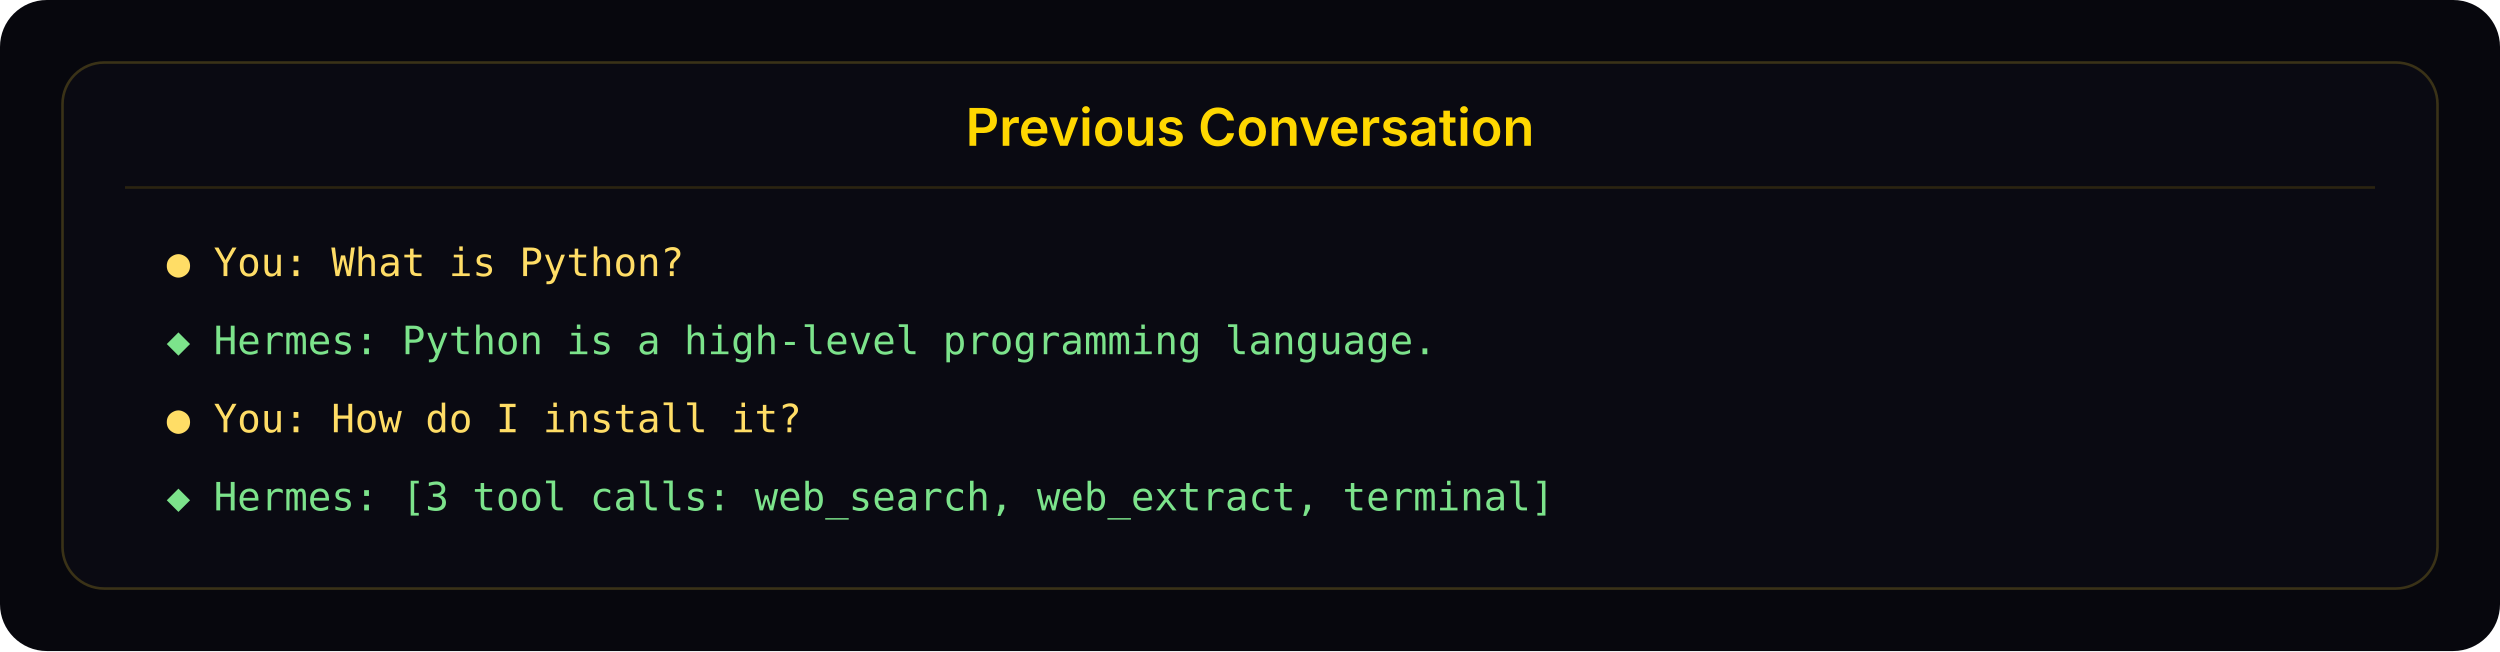
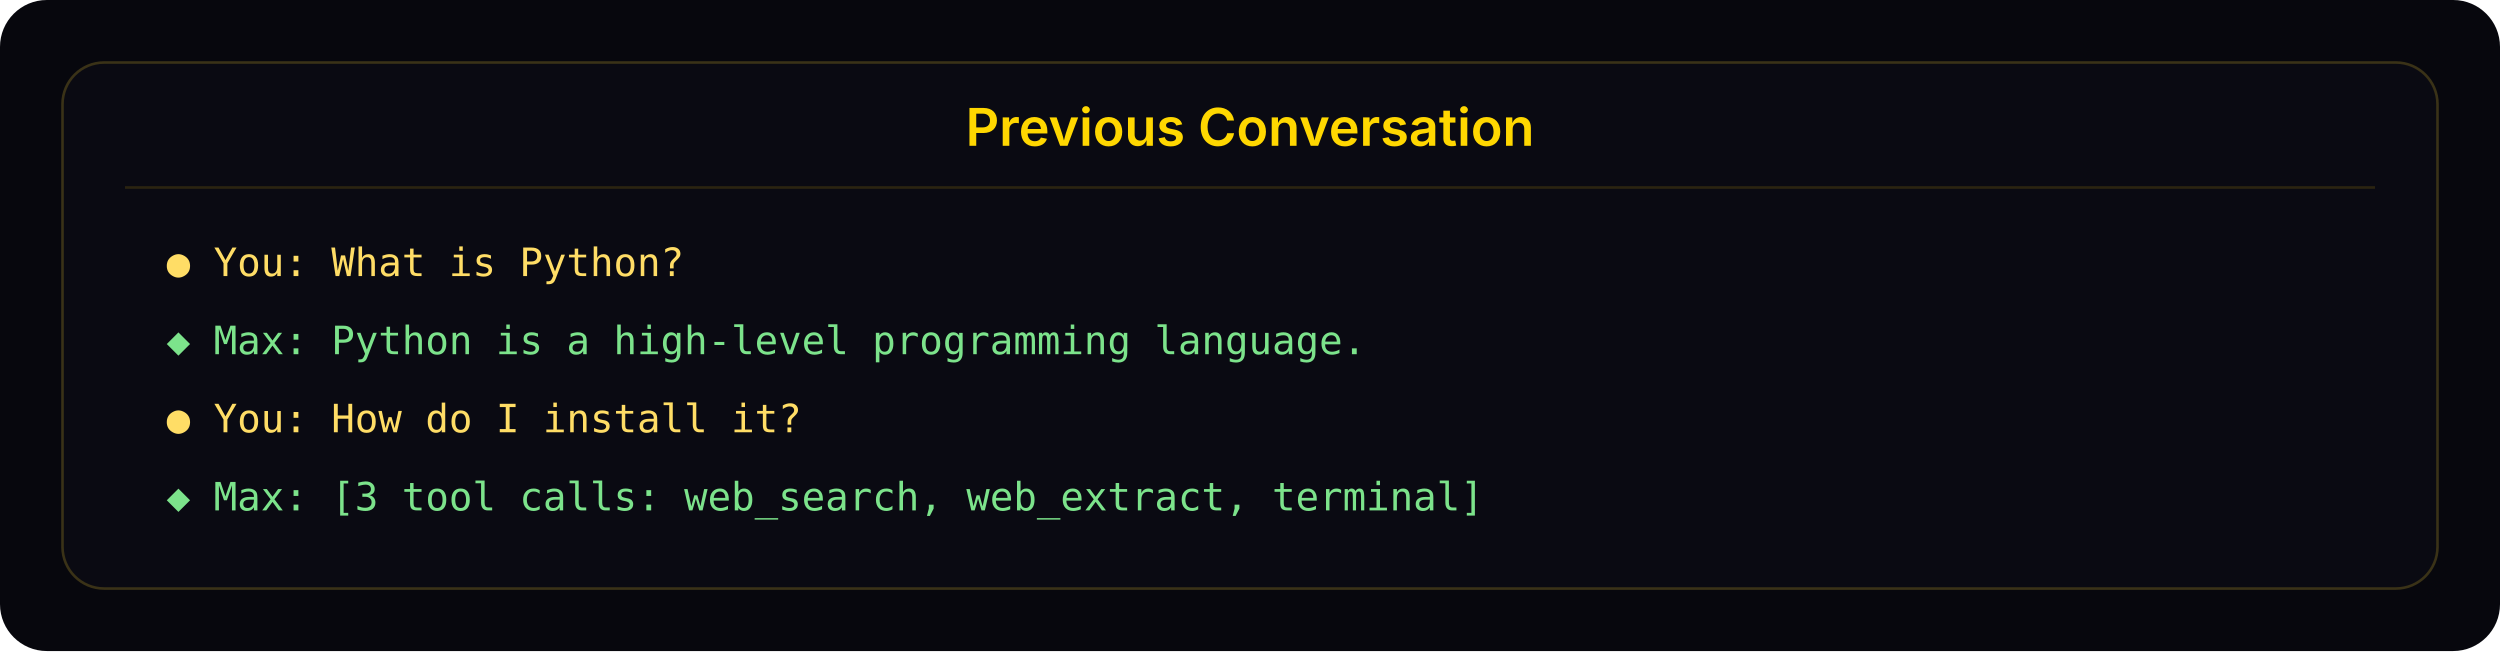
<svg xmlns="http://www.w3.org/2000/svg" width="960" height="250" viewBox="0 0 960 250" role="img" aria-labelledby="title desc">
  <rect width="960" height="250" rx="18" fill="#07070d" />
  <rect x="24" y="24" width="912" height="202" rx="16" fill="#0a0a12" stroke="#3a3217" />
  <text x="480" y="56" text-anchor="middle" fill="#ffd700" font-family="Inter, sans-serif" font-size="20" font-weight="600">Previous Conversation</text>
  <line x1="48" y1="72" x2="912" y2="72" stroke="#2b2410" />
  <text x="64" y="106" fill="#ffdd66" font-family="JetBrains Mono, monospace" font-size="15">● You: What is Python?</text>
-   <text x="64" y="136" fill="#7ce38b" font-family="JetBrains Mono, monospace" font-size="15">◆ Hermes: Python is a high-level programming language.</text>
+   <text x="64" y="136" fill="#7ce38b" font-family="JetBrains Mono, monospace" font-size="15">◆ Max: Python is a high-level programming language.</text>
  <text x="64" y="166" fill="#ffdd66" font-family="JetBrains Mono, monospace" font-size="15">● You: How do I install it?</text>
-   <text x="64" y="196" fill="#7ce38b" font-family="JetBrains Mono, monospace" font-size="15">◆ Hermes: [3 tool calls: web_search, web_extract, terminal]</text>
+   <text x="64" y="196" fill="#7ce38b" font-family="JetBrains Mono, monospace" font-size="15">◆ Max: [3 tool calls: web_search, web_extract, terminal]</text>
</svg>
